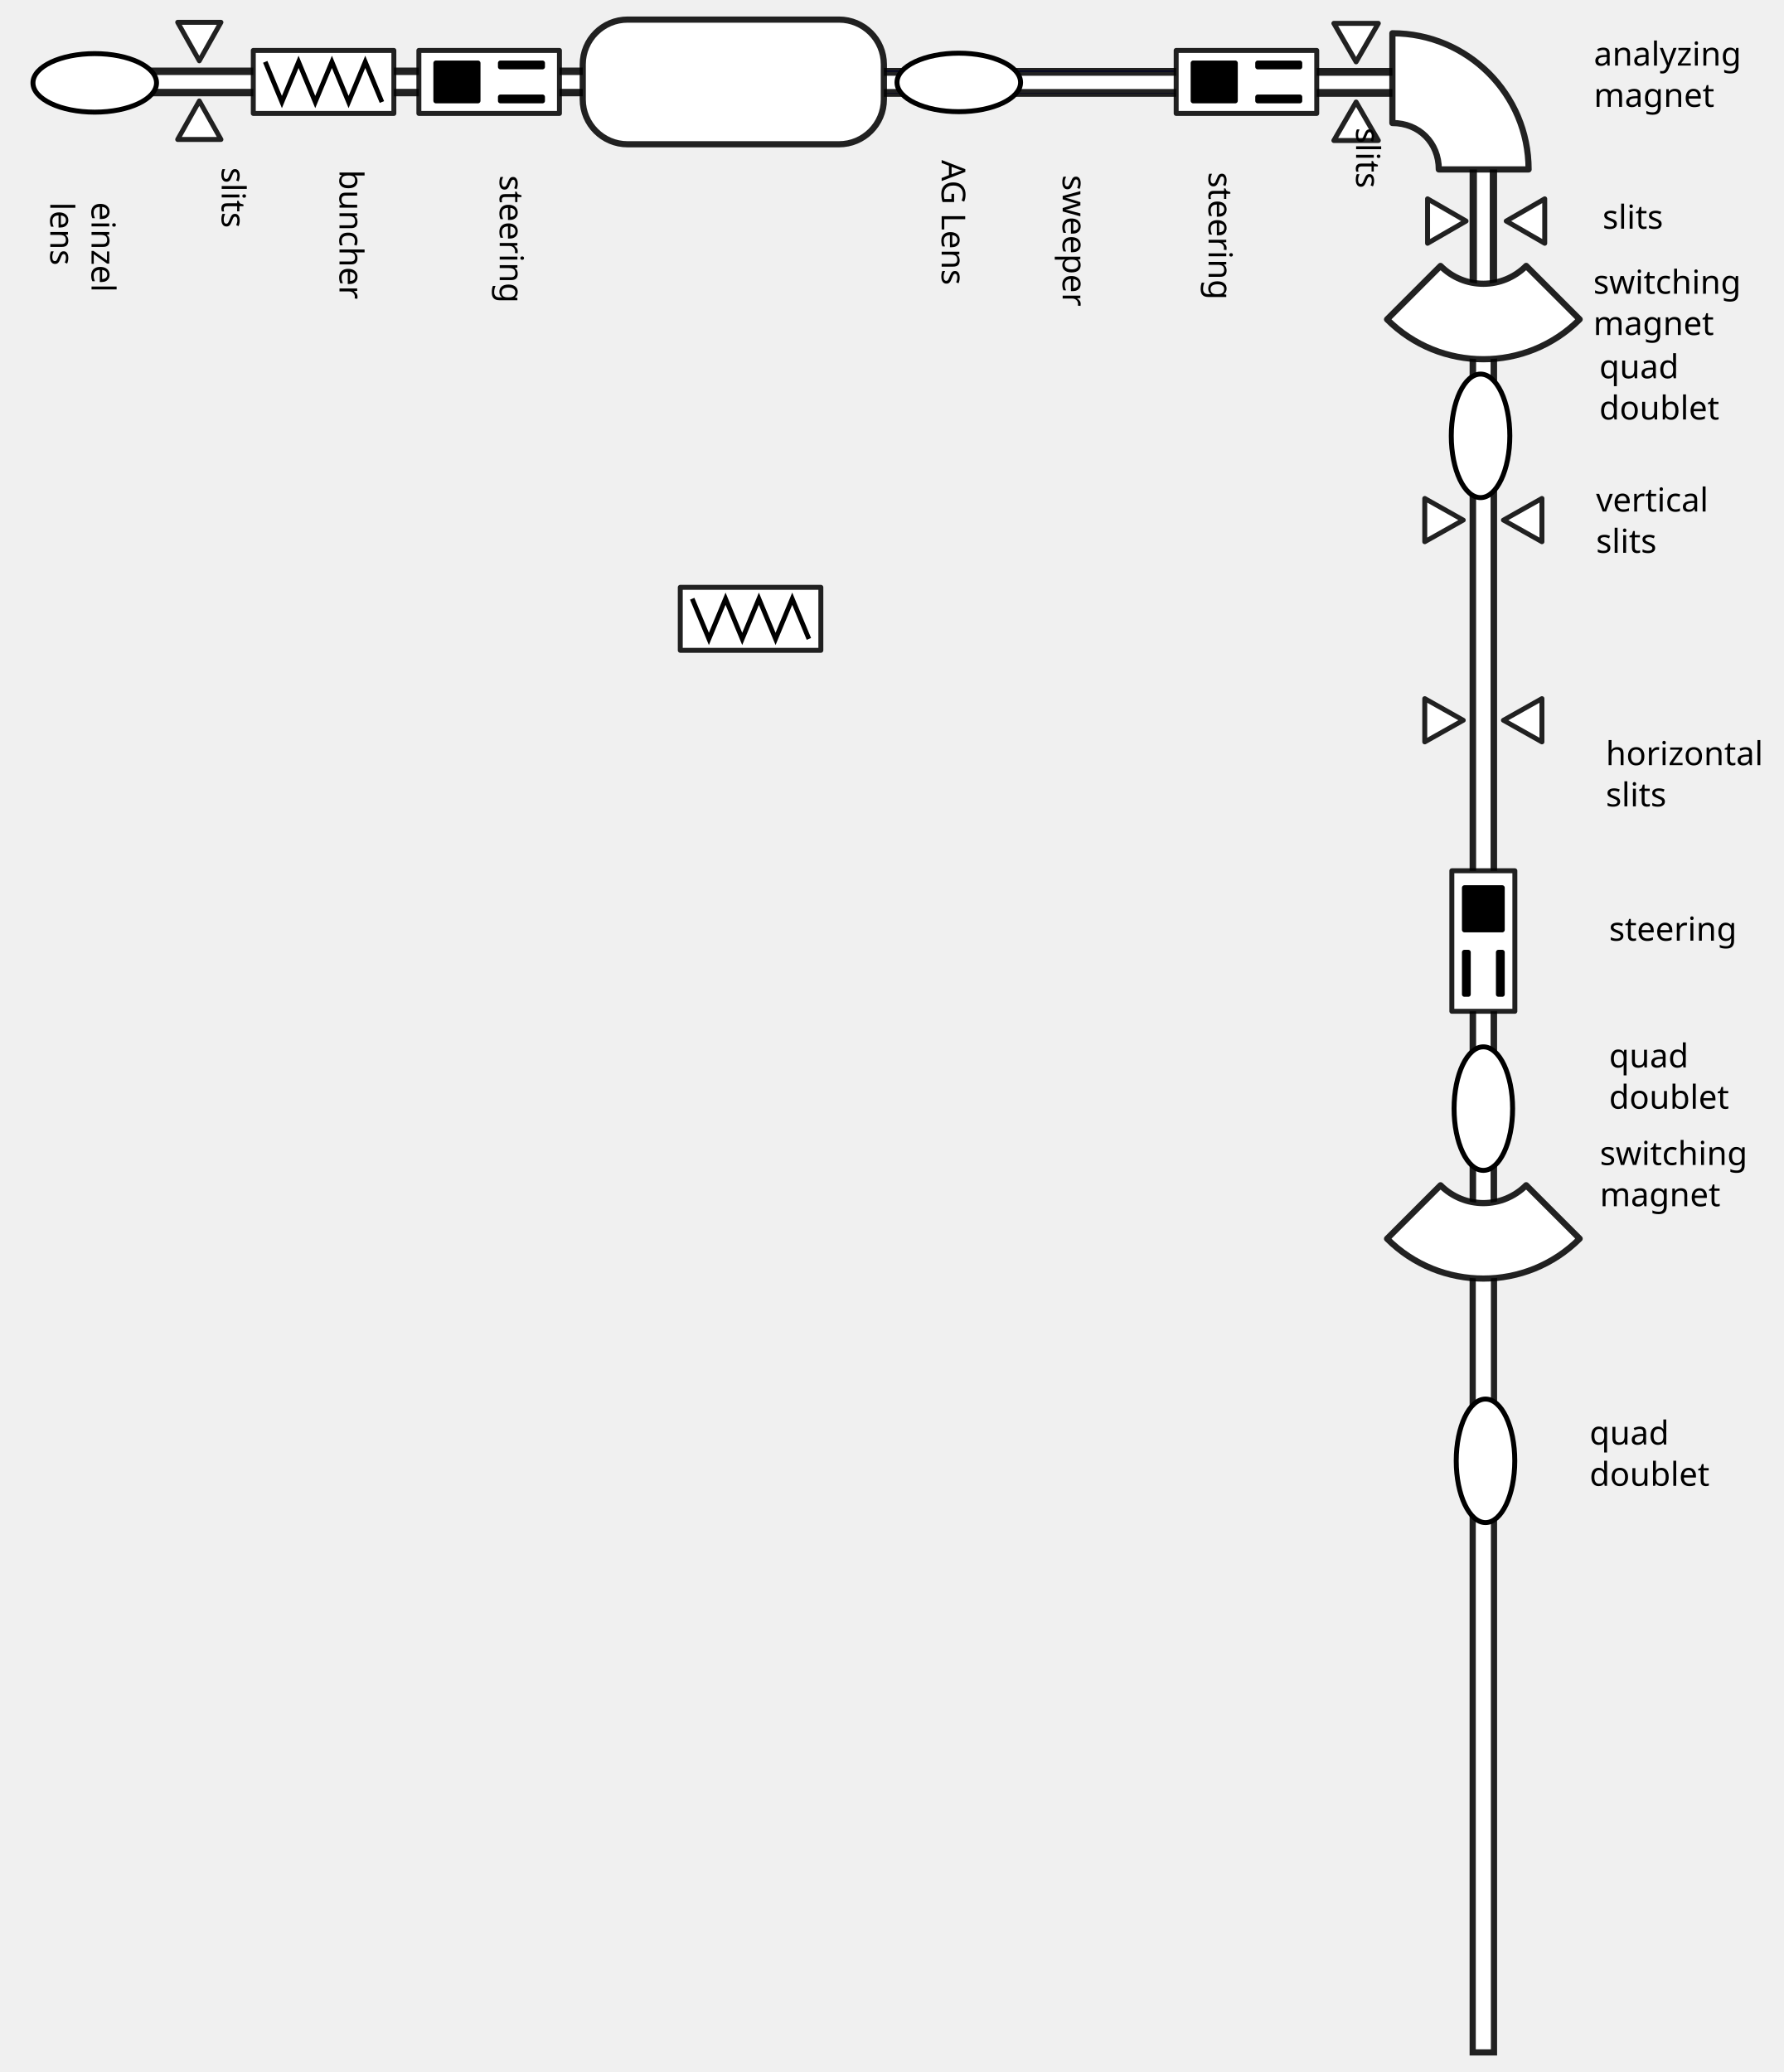
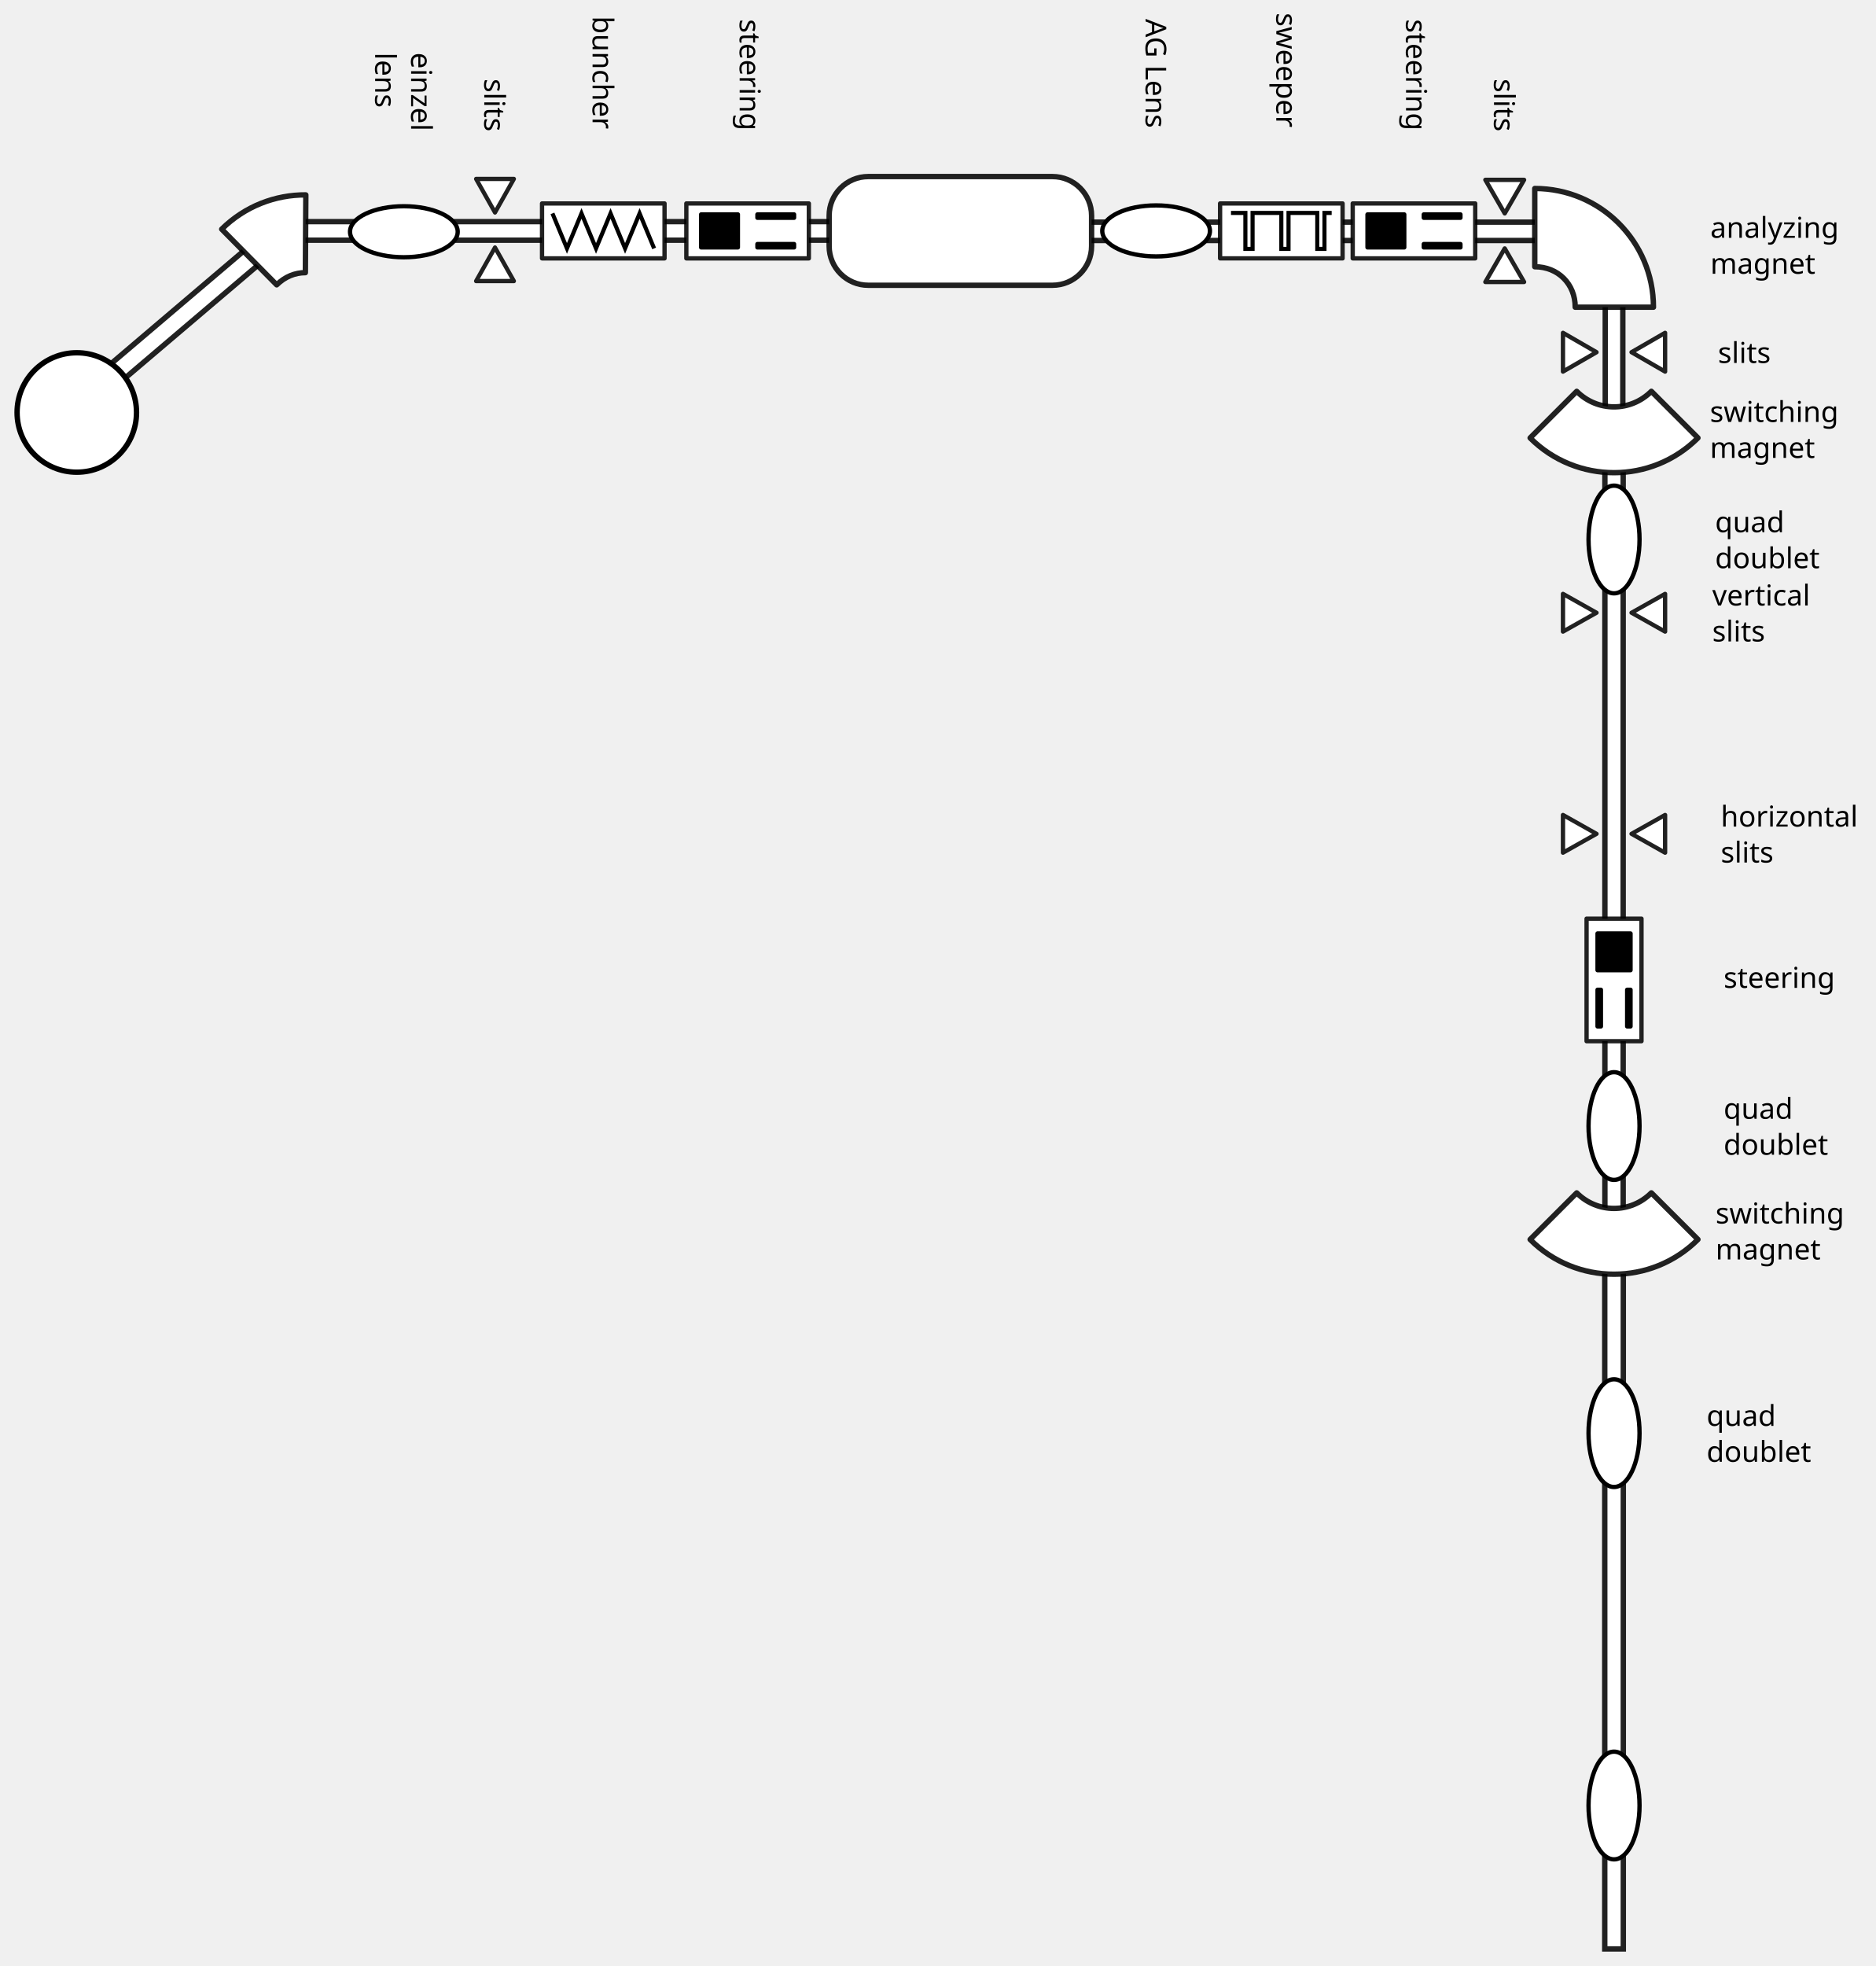
- <svg xmlns="http://www.w3.org/2000/svg" xmlns:ns1="http://www.openswatchbook.org/uri/2009/osb" xmlns:xlink="http://www.w3.org/1999/xlink" width="1081.021" height="1255.878" id="svg2" version="1.1" style="enable-background:new">
+ <svg xmlns="http://www.w3.org/2000/svg" xmlns:ns1="http://www.openswatchbook.org/uri/2009/osb" xmlns:xlink="http://www.w3.org/1999/xlink" width="1304.421" height="1366.747" id="svg2" version="1.1" style="enable-background:new">
  <defs id="defs4">
    <linearGradient id="linearGradient3824" ns1:paint="solid">
      <stop style="stop-color:#000000;stop-opacity:1;" offset="0" id="stop3826" />
    </linearGradient>
  </defs>
-   <g id="layer1" transform="translate(58.71048,-463.2827)">
-     <rect style="fill:#ffffff;fill-opacity:1;stroke:#000000;stroke-width:4.516;stroke-linejoin:miter;stroke-miterlimit:4;stroke-opacity:0.867;stroke-dasharray:none" id="rect2985" width="326.151" height="12.903" x="-25.706" y="506.492" />
-     <rect y="506.492" x="476.894" height="12.903" width="224.873" id="rect3757" style="fill:#95ffff;fill-opacity:0.995;stroke:#0000ff;stroke-width:1;stroke-linejoin:miter;stroke-miterlimit:4;stroke-opacity:0.867;stroke-dasharray:none" />
-     <rect style="fill:#ffffff;fill-opacity:1;stroke:#000000;stroke-width:4.733;stroke-linejoin:miter;stroke-miterlimit:4;stroke-opacity:0.867;stroke-dasharray:none" id="rect3761" width="362.033" height="12.765" x="452.394" y="506.838" />
-     <rect y="-846.264" x="547.379" height="12.205" width="103.959" id="rect3795" style="fill:#ffffff;fill-opacity:1;stroke:#000000;stroke-width:4.448;stroke-linejoin:miter;stroke-miterlimit:4;stroke-opacity:0.867;stroke-dasharray:none" transform="matrix(0,1,-1,0,0,0)" />
-     <rect transform="matrix(0,1,-1,0,0,0)" style="fill:#ffffff;fill-opacity:1;stroke:#000000;stroke-width:3.941;stroke-linejoin:miter;stroke-miterlimit:4;stroke-opacity:0.867;stroke-dasharray:none" id="rect3799" width="552.782" height="12.711" x="661.743" y="-846.517" />
+   <g id="layer1" transform="translate(282.1109,-352.414)">
+     <rect style="fill:#ffffff;fill-opacity:1;stroke:#000000;stroke-width:3.75;stroke-linejoin:miter;stroke-miterlimit:4;stroke-opacity:0.867;stroke-dasharray:none" id="rect2985" width="400" height="12.903" x="-88.71" y="506.492" />
+     <rect style="fill:#ffffff;fill-opacity:1;stroke:#000000;stroke-width:3.75;stroke-linejoin:miter;stroke-miterlimit:4;stroke-opacity:0.867;stroke-dasharray:none" id="rect3761" width="362.033" height="12.765" x="452.394" y="506.838" />
+     <rect y="-846.264" x="547.379" height="12.205" width="103.959" id="rect3795" style="fill:#ffffff;fill-opacity:1;stroke:#000000;stroke-width:3.75;stroke-linejoin:miter;stroke-miterlimit:4;stroke-opacity:0.867;stroke-dasharray:none" transform="matrix(0,1,-1,0,0,0)" />
+     <rect transform="matrix(0,1,-1,0,0,0)" style="fill:#ffffff;fill-opacity:1;stroke:#000000;stroke-width:3.75;stroke-linejoin:miter;stroke-miterlimit:4;stroke-opacity:0.867;stroke-dasharray:none" id="rect3799" width="552.782" height="12.711" x="661.743" y="-846.517" />
    <rect y="-846.613" x="1214.237" height="12.903" width="493.049" id="rect3803" style="fill:#ffffff;fill-opacity:1;stroke:#000000;stroke-width:3.75;stroke-linejoin:miter;stroke-miterlimit:4;stroke-opacity:0.867;stroke-dasharray:none" transform="matrix(0,1,-1,0,0,0)" />
    <path style="fill:#ffffff;fill-opacity:1;stroke:#000000;stroke-width:3.75;stroke-linejoin:round;stroke-miterlimit:4;stroke-opacity:0.867" d="m 785.045,483.45 0,54.406 c 16.167,0 28.125,11.951 28.125,28.094 0,0.011 10e-6,0.021 0,0.031 l 54.406,0 c 0,-0.011 0,-0.021 0,-0.031 0,-45.57 -36.962,-82.5 -82.531,-82.5 z" id="path3851" />
    <path style="fill:#ffffff;fill-opacity:1;stroke:#000000;stroke-width:3.75;stroke-linejoin:round;stroke-miterlimit:4;stroke-opacity:0.867" d="m 898.509,656.843 -32.394,-32.394 c -14.429,14.429 -37.488,14.44 -51.906,0.022 l -32.394,32.394 c 32.223,32.223 84.472,32.201 116.695,-0.022 z" id="path3857" />
    <path id="path3875" d="m 898.509,1214.07 -32.394,-32.394 c -14.429,14.429 -37.488,14.44 -51.906,0.022 l -32.394,32.394 c 32.223,32.223 84.472,32.2 116.695,-0.022 z" style="fill:#ffffff;fill-opacity:1;stroke:#000000;stroke-width:3.75;stroke-linejoin:round;stroke-miterlimit:4;stroke-opacity:0.867" />
    <g id="g3881" transform="matrix(0.9748598,0,0,1,-190.4515,-0.6345175)">
      <path transform="matrix(0.5623057,0,0,0.5623057,128.2907,313.7645)" d="m 232.514,332.567 -11.976,-20.742 -11.976,-20.742 23.951,0 23.951,0 -11.976,20.742 z" id="path3877" style="fill:#ffffff;fill-opacity:1;stroke:#000000;stroke-width:5.335;stroke-linejoin:round;stroke-miterlimit:4;stroke-opacity:0.867;stroke-dasharray:none" />
      <path style="fill:#ffffff;fill-opacity:1;stroke:#000000;stroke-width:5.335;stroke-linejoin:round;stroke-miterlimit:4;stroke-opacity:0.867;stroke-dasharray:none" id="path3879" d="m 232.514,332.567 -11.976,-20.742 -11.976,-20.742 23.951,0 23.951,0 -11.976,20.742 z" transform="matrix(0.5623057,0,0,-0.5623057,128.2907,712.123)" />
    </g>
-     <g id="g3885" transform="translate(504.0136,-5.6784668e-5)">
+     <g id="g3885" transform="translate(505.1226,-5.6784668e-5)">
      <path style="fill:#ffffff;fill-opacity:1;stroke:#000000;stroke-width:5.335;stroke-linejoin:round;stroke-miterlimit:4;stroke-opacity:0.867;stroke-dasharray:none" id="path3887" d="m 232.514,332.567 -11.976,-20.742 -11.976,-20.742 23.951,0 23.951,0 -11.976,20.742 z" transform="matrix(0.5623057,0,0,0.5623057,128.2907,313.7645)" />
      <path transform="matrix(0.5623057,0,0,-0.5623057,128.2907,712.123)" d="m 232.514,332.567 -11.976,-20.742 -11.976,-20.742 23.951,0 23.951,0 -11.976,20.742 z" id="path3889" style="fill:#ffffff;fill-opacity:1;stroke:#000000;stroke-width:5.335;stroke-linejoin:round;stroke-miterlimit:4;stroke-opacity:0.867;stroke-dasharray:none" />
    </g>
-     <g id="g3891" transform="matrix(0,1,-1,0,1354.8,338.2357)">
+     <g id="g3891" transform="matrix(0,1,-1,0,1353.105,338.2357)">
      <path style="fill:#ffffff;fill-opacity:1;stroke:#000000;stroke-width:5.335;stroke-linejoin:round;stroke-miterlimit:4;stroke-opacity:0.867;stroke-dasharray:none" id="path3893" d="m 232.514,332.567 -11.976,-20.742 -11.976,-20.742 23.951,0 23.951,0 -11.976,20.742 z" transform="matrix(0.5623057,0,0,0.5623057,128.2907,313.7645)" />
      <path transform="matrix(0.5623057,0,0,-0.5623057,128.2907,712.123)" d="m 232.514,332.567 -11.976,-20.742 -11.976,-20.742 23.951,0 23.951,0 -11.976,20.742 z" id="path3895" style="fill:#ffffff;fill-opacity:1;stroke:#000000;stroke-width:5.335;stroke-linejoin:round;stroke-miterlimit:4;stroke-opacity:0.867;stroke-dasharray:none" />
    </g>
-     <use x="0" y="0" xlink:href="#g3881" id="use3897" transform="matrix(0,0.9999993,-1,0,1352.471,716.4489)" width="796.477" height="1256.64" />
-     <use x="0" y="0" xlink:href="#g3881" id="use3899" transform="matrix(0,0.9999993,-1,0,1352.471,837.7777)" width="796.477" height="1256.64" />
+     <use x="0" y="0" xlink:href="#g3881" id="use3897" transform="matrix(0,0.9999993,-1,0,1352.471,716.3166)" width="796.477" height="1256.64" />
+     <use x="0" y="0" xlink:href="#g3881" id="use3899" transform="matrix(0,0.9999993,-1,0,1352.471,870.0119)" width="796.477" height="1256.64" />
    <g id="g3905" transform="translate(-170.2154,-145.1541)">
      <rect transform="translate(74.07204,472.0911)" y="166.915" x="190.922" height="38.184" width="85.181" id="rect3901" style="fill:#ffffff;fill-opacity:1;stroke:#000000;stroke-width:3;stroke-linejoin:round;stroke-miterlimit:4;stroke-opacity:0.867;stroke-dasharray:none" />
      <path id="path3903" d="m 272.231,645.922 10.101,24.352 10.101,-24.352 10.101,24.352 10.101,-24.352 10.101,24.352 10.101,-24.352 10.101,24.352" style="fill:none;stroke:#000000;stroke-width:2.85;stroke-linecap:butt;stroke-linejoin:miter;stroke-miterlimit:4;stroke-opacity:1;stroke-dasharray:none" />
    </g>
-     <use x="0" y="0" xlink:href="#g3905" id="use3909" transform="translate(258.7407,325.4237)" width="796.477" height="1256.64" />
+     <g id="g3995" transform="translate(215.1281,-325.3096)">
+       <rect style="fill:#ffffff;fill-opacity:1;stroke:#000000;stroke-width:3;stroke-linejoin:round;stroke-miterlimit:4;stroke-opacity:0.867;stroke-dasharray:none" id="rect3989" width="85.181" height="38.184" x="351.109" y="819.161" />
+       <path style="fill:none;stroke:#000000;stroke-width:2.85;stroke-linecap:butt;stroke-linejoin:miter;stroke-miterlimit:4;stroke-opacity:1;stroke-dasharray:none" d="m 358.699,825.753 10,0 0,25 5,0 0,-25 20,0 0,25 5,0 0,-25 20,0 0,25 5,0 0,-25 5,0" id="path3991" />
+     </g>
    <g id="g3968" transform="translate(-57.27668,-178.0054)">
      <rect style="fill:#ffffff;fill-opacity:1;stroke:#000000;stroke-width:3;stroke-linejoin:round;stroke-miterlimit:4;stroke-opacity:0.867;stroke-dasharray:none" id="rect3913" width="85.181" height="38.184" x="252.394" y="671.857" />
      <g transform="translate(-0.06103718,-2.005307)" id="g3963">
        <rect style="fill:#000000;fill-opacity:1;stroke:#000000;stroke-width:3.081;stroke-linejoin:round;stroke-miterlimit:4;stroke-opacity:1;stroke-dasharray:none;stroke-dashoffset:0" id="rect3919" width="25.479" height="22.853" x="262.775" y="681.528" />
        <rect y="681.488" x="301.877" height="2.334" width="25.479" id="rect3923" style="fill:#000000;fill-opacity:1;stroke:#000000;stroke-width:3;stroke-linejoin:round;stroke-miterlimit:4;stroke-opacity:1;stroke-dasharray:none" />
        <use x="0" y="0" xlink:href="#rect3923" id="use3925" transform="translate(0,20.59896)" width="796.477" height="1256.64" />
      </g>
    </g>
-     <use x="0" y="0" xlink:href="#g3968" id="use3975" transform="translate(458.9017,0)" width="796.477" height="1256.64" />
-     <use x="0" y="0" xlink:href="#use3975" id="use3977" transform="matrix(0,1,-1,0,1353.105,337.0403)" width="796.477" height="1256.64" style="fill:#ff0000" />
-     <text xml:space="preserve" style="font-size:20px;font-style:normal;font-weight:normal;line-height:125%;letter-spacing:0px;word-spacing:0px;fill:#000000;fill-opacity:1;stroke:none;font-family:Sans" x="585.767" y="3.242" id="text3122" transform="matrix(0,1,-1,0,0,0)">
-       <tspan id="tspan3124" x="585.767" y="3.242">einzel</tspan>
-       <tspan x="585.767" y="28.242" id="tspan3126">lens</tspan>
+     <use x="0" y="0" xlink:href="#g3968" id="use3975" transform="translate(463.3453,3.5931396e-6)" width="796.477" height="1256.64" />
+     <use x="0" y="0" xlink:href="#use3975" id="use3977" transform="matrix(0,1,-1,0,1353.105,332.5966)" width="796.477" height="1256.64" style="fill:#ff0000" />
+     <text xml:space="preserve" style="font-size:20px;font-style:normal;font-weight:normal;line-height:125%;letter-spacing:0px;word-spacing:0px;fill:#000000;fill-opacity:1;stroke:none;font-family:Sans" x="388.918" y="-3.747" id="text3122" transform="matrix(0,1,-1,0,0,0)">
+       <tspan id="tspan3124" x="388.918" y="-3.747">einzel</tspan>
+       <tspan x="388.918" y="21.253" id="tspan3126">lens</tspan>
    </text>
    <text xml:space="preserve" style="font-size:20px;font-style:normal;font-weight:normal;line-height:125%;letter-spacing:0px;word-spacing:0px;fill:#000000;fill-opacity:1;stroke:none;font-family:Sans" x="908.46" y="773.343" id="text3128">
      <tspan id="tspan3130" x="908.46" y="773.343">vertical</tspan>
      <tspan x="908.46" y="798.343" id="tspan3132">slits</tspan>
    </text>
-     <text xml:space="preserve" style="font-size:20px;font-style:normal;font-weight:normal;line-height:125%;letter-spacing:0px;word-spacing:0px;fill:#000000;fill-opacity:1;stroke:none;font-family:Sans" x="566.181" y="-147.011" id="text3134" transform="matrix(0,1,-1,0,0,0)">
-       <tspan id="tspan3136" x="566.181" y="-147.011">buncher</tspan>
+     <text xml:space="preserve" style="font-size:20px;font-style:normal;font-weight:normal;line-height:125%;letter-spacing:0px;word-spacing:0px;fill:#000000;fill-opacity:1;stroke:none;font-family:Sans" x="363.635" y="-129.913" id="text3134" transform="matrix(0,1,-1,0,0,0)">
+       <tspan id="tspan3136" x="363.635" y="-129.913">buncher</tspan>
    </text>
-     <text xml:space="preserve" style="font-size:20px;font-style:normal;font-weight:normal;line-height:125%;letter-spacing:0px;word-spacing:0px;fill:#000000;fill-opacity:1;stroke:none;font-family:Sans" x="569.521" y="-244.1" id="text3138" transform="matrix(0,1,-1,0,0,0)">
-       <tspan id="tspan3140" x="569.521" y="-244.1">steering</tspan>
+     <text xml:space="preserve" style="font-size:20px;font-style:normal;font-weight:normal;line-height:125%;letter-spacing:0px;word-spacing:0px;fill:#000000;fill-opacity:1;stroke:none;font-family:Sans" x="365.705" y="-232.19" id="text3138" transform="matrix(0,1,-1,0,0,0)">
+       <tspan id="tspan3140" x="365.705" y="-232.19">steering</tspan>
    </text>
-     <text xml:space="preserve" style="font-size:20px;font-style:normal;font-weight:normal;line-height:125%;letter-spacing:0px;word-spacing:0px;fill:#000000;fill-opacity:1;stroke:none;font-family:Sans" x="569.33" y="-585.232" id="text3142" transform="matrix(0,1,-1,0,0,0)">
-       <tspan id="tspan3144" x="569.33" y="-585.232">sweeper</tspan>
+     <text xml:space="preserve" style="font-size:20px;font-style:normal;font-weight:normal;line-height:125%;letter-spacing:0px;word-spacing:0px;fill:#000000;fill-opacity:1;stroke:none;font-family:Sans" x="361.33" y="-605.307" id="text3142" transform="matrix(0,1,-1,0,0,0)">
+       <tspan id="tspan3144" x="361.33" y="-605.307">sweeper</tspan>
    </text>
-     <text xml:space="preserve" style="font-size:20px;font-style:normal;font-weight:normal;line-height:125%;letter-spacing:0px;word-spacing:0px;fill:#000000;fill-opacity:1;stroke:none;font-family:Sans" x="567.55" y="-673.659" id="text3146" transform="matrix(0,1,-1,0,0,0)">
-       <tspan id="tspan3148" x="567.55" y="-673.659">steering</tspan>
+     <text xml:space="preserve" style="font-size:20px;font-style:normal;font-weight:normal;line-height:125%;letter-spacing:0px;word-spacing:0px;fill:#000000;fill-opacity:1;stroke:none;font-family:Sans" x="365.705" y="-695.536" id="text3146" transform="matrix(0,1,-1,0,0,0)">
+       <tspan id="tspan3148" x="365.705" y="-695.536">steering</tspan>
    </text>
    <text xml:space="preserve" style="font-size:20px;font-style:normal;font-weight:normal;line-height:125%;letter-spacing:0px;word-spacing:0px;fill:#000000;fill-opacity:1;stroke:none;font-family:Sans" x="914.371" y="927.039" id="text3150">
      <tspan id="tspan3152" x="914.371" y="927.039">horizontal</tspan>
      <tspan x="914.371" y="952.039" id="tspan3154">slits</tspan>
    </text>
    <text xml:space="preserve" style="font-size:20px;font-style:normal;font-weight:normal;line-height:125%;letter-spacing:0px;word-spacing:0px;fill:#000000;fill-opacity:1;stroke:none;font-family:Sans" x="589.166" y="502.761" id="text3156" transform="translate(-68.88549,461.7161)">
      <tspan id="tspan3158" x="589.166" y="502.761" />
    </text>
-     <text xml:space="preserve" style="font-size:20px;font-style:normal;font-weight:normal;line-height:125%;letter-spacing:0px;word-spacing:0px;fill:#000000;fill-opacity:1;stroke:none;font-family:Sans" x="564.76" y="-75.63" id="text3160" transform="matrix(0,1,-1,0,0,0)">
-       <tspan id="tspan3162" x="564.76" y="-75.63">slits</tspan>
+     <text xml:space="preserve" style="font-size:20px;font-style:normal;font-weight:normal;line-height:125%;letter-spacing:0px;word-spacing:0px;fill:#000000;fill-opacity:1;stroke:none;font-family:Sans" x="407.141" y="-54.615" id="text3160" transform="matrix(0,1,-1,0,0,0)">
+       <tspan id="tspan3162" x="407.141" y="-54.615">slits</tspan>
    </text>
-     <text xml:space="preserve" style="font-size:20px;font-style:normal;font-weight:normal;line-height:125%;letter-spacing:0px;word-spacing:0px;fill:#000000;fill-opacity:1;stroke:none;font-family:Sans" x="540.67" y="-763.048" id="text3164" transform="matrix(0,1,-1,0,0,0)">
-       <tspan id="tspan3166" x="540.67" y="-763.048">slits</tspan>
+     <text xml:space="preserve" style="font-size:20px;font-style:normal;font-weight:normal;line-height:125%;letter-spacing:0px;word-spacing:0px;fill:#000000;fill-opacity:1;stroke:none;font-family:Sans" x="407.141" y="-756.701" id="text3164" transform="matrix(0,1,-1,0,0,0)">
+       <tspan id="tspan3166" x="407.141" y="-756.701">slits</tspan>
    </text>
-     <text xml:space="preserve" style="font-size:20px;font-style:normal;font-weight:normal;line-height:125%;letter-spacing:0px;word-spacing:0px;fill:#000000;fill-opacity:1;stroke:none;font-family:Sans" x="916.341" y="1033.443" id="text3168">
-       <tspan id="tspan3170" x="916.341" y="1033.443">steering</tspan>
+     <text xml:space="preserve" style="font-size:20px;font-style:normal;font-weight:normal;line-height:125%;letter-spacing:0px;word-spacing:0px;fill:#000000;fill-opacity:1;stroke:none;font-family:Sans" x="916.341" y="1039.168" id="text3168">
+       <tspan id="tspan3170" x="916.341" y="1039.168">steering</tspan>
    </text>
-     <use x="0" y="0" xlink:href="#path3172" id="use3942" transform="matrix(0,1,-1,0,1351.71,205.1688)" width="948.337" height="1277.15" />
-     <use x="0" y="0" xlink:href="#path3172" id="use3944" transform="matrix(0,1,-1,0,1353.405,612.9423)" width="948.337" height="1277.15" />
-     <use x="0" y="0" xlink:href="#path3172" id="use3946" transform="matrix(0,1,-1,0,1354.708,826.4235)" width="948.337" height="1277.15" />
-     <use x="0" y="0" xlink:href="#path3172" id="use3948" transform="matrix(-1,0,0,-1,520.9951,1026.762)" width="948.337" height="1277.15" />
-     <text xml:space="preserve" style="font-size:20px;font-style:normal;font-weight:normal;line-height:125%;letter-spacing:0px;word-spacing:0px;fill:#000000;fill-opacity:1;stroke:none;font-family:Sans" x="560.257" y="-511.909" id="text3950" transform="matrix(0,1,-1,0,0,0)">
-       <tspan id="tspan3952" x="560.257" y="-511.909">AG Lens</tspan>
+     <use x="0" y="0" xlink:href="#path3172" id="use3942" transform="matrix(0,1,-1,0,1353.105,205.7083)" width="948.337" height="1277.15" />
+     <use x="0" y="0" xlink:href="#path3172" id="use3944" transform="matrix(0,1,-1,0,1353.105,613.4818)" width="948.337" height="1277.15" />
+     <use x="0" y="0" xlink:href="#path3172" id="use3946" transform="matrix(0,1,-1,0,1353.105,826.9629)" width="948.337" height="1277.15" />
+     <use x="0" y="0" xlink:href="#path3172" id="use3948" transform="matrix(-1,0,0,-1,520.4556,1026.463)" width="948.337" height="1277.15" />
+     <text xml:space="preserve" style="font-size:20px;font-style:normal;font-weight:normal;line-height:125%;letter-spacing:0px;word-spacing:0px;fill:#000000;fill-opacity:1;stroke:none;font-family:Sans" x="365.539" y="-514.473" id="text3950" transform="matrix(0,1,-1,0,0,0)">
+       <tspan id="tspan3952" x="365.539" y="-514.473">AG Lens</tspan>
    </text>
-     <text xml:space="preserve" style="font-size:20px;font-style:normal;font-weight:normal;line-height:125%;letter-spacing:0px;word-spacing:0px;fill:#000000;fill-opacity:1;stroke:none;font-family:Sans" x="912.401" y="601.914" id="text3954">
-       <tspan id="tspan3956" x="912.401" y="601.914">slits</tspan>
+     <text xml:space="preserve" style="font-size:20px;font-style:normal;font-weight:normal;line-height:125%;letter-spacing:0px;word-spacing:0px;fill:#000000;fill-opacity:1;stroke:none;font-family:Sans" x="912.401" y="604.726" id="text3954">
+       <tspan id="tspan3956" x="912.401" y="604.726">slits</tspan>
    </text>
-     <text xml:space="preserve" style="font-size:20px;font-style:normal;font-weight:normal;line-height:125%;letter-spacing:0px;word-spacing:0px;fill:#000000;fill-opacity:1;stroke:none;font-family:Sans" x="910.43" y="692.555" id="text3958">
-       <tspan id="tspan3960" x="910.43" y="692.555">quad</tspan>
-       <tspan x="910.43" y="717.555" id="tspan3962">doublet</tspan>
+     <text xml:space="preserve" style="font-size:20px;font-style:normal;font-weight:normal;line-height:125%;letter-spacing:0px;word-spacing:0px;fill:#000000;fill-opacity:1;stroke:none;font-family:Sans" x="910.43" y="722.417" id="text3958">
+       <tspan id="tspan3960" x="910.43" y="722.417">quad</tspan>
+       <tspan x="910.43" y="747.417" id="tspan3962">doublet</tspan>
    </text>
-     <text xml:space="preserve" style="font-size:20px;font-style:normal;font-weight:normal;line-height:125%;letter-spacing:0px;word-spacing:0px;fill:#000000;fill-opacity:1;stroke:none;font-family:Sans" x="916.341" y="1110.291" id="text3964">
-       <tspan id="tspan3966" x="916.341" y="1110.291">quad</tspan>
-       <tspan x="916.341" y="1135.291" id="tspan3968">doublet</tspan>
+     <text xml:space="preserve" style="font-size:20px;font-style:normal;font-weight:normal;line-height:125%;letter-spacing:0px;word-spacing:0px;fill:#000000;fill-opacity:1;stroke:none;font-family:Sans" x="916.341" y="1130.191" id="text3964">
+       <tspan id="tspan3966" x="916.341" y="1130.191">quad</tspan>
+       <tspan x="916.341" y="1155.191" id="tspan3968">doublet</tspan>
    </text>
-     <text xml:space="preserve" style="font-size:20px;font-style:normal;font-weight:normal;line-height:125%;letter-spacing:0px;word-spacing:0px;fill:#000000;fill-opacity:1;stroke:none;font-family:Sans" x="904.519" y="1338.864" id="text3970">
-       <tspan id="tspan3972" x="904.519" y="1338.864">quad</tspan>
-       <tspan x="904.519" y="1363.864" id="tspan3974">doublet</tspan>
+     <text xml:space="preserve" style="font-size:20px;font-style:normal;font-weight:normal;line-height:125%;letter-spacing:0px;word-spacing:0px;fill:#000000;fill-opacity:1;stroke:none;font-family:Sans" x="904.519" y="1343.672" id="text3970">
+       <tspan id="tspan3972" x="904.519" y="1343.672">quad</tspan>
+       <tspan x="904.519" y="1368.672" id="tspan3974">doublet</tspan>
    </text>
-     <text xml:space="preserve" style="font-size:20px;font-style:normal;font-weight:normal;line-height:125%;letter-spacing:0px;word-spacing:0px;fill:#000000;fill-opacity:1;stroke:none;font-family:Sans" x="906.812" y="641.323" id="text3986">
-       <tspan id="tspan3988" x="906.812" y="641.323">switching</tspan>
-       <tspan x="906.812" y="666.323" id="tspan3990">magnet</tspan>
+     <text xml:space="preserve" style="font-size:20px;font-style:normal;font-weight:normal;line-height:125%;letter-spacing:0px;word-spacing:0px;fill:#000000;fill-opacity:1;stroke:none;font-family:Sans" x="906.812" y="645.752" id="text3986">
+       <tspan id="tspan3988" x="906.812" y="645.752">switching</tspan>
+       <tspan x="906.812" y="670.752" id="tspan3990">magnet</tspan>
    </text>
-     <text xml:space="preserve" style="font-size:20px;font-style:normal;font-weight:normal;line-height:125%;letter-spacing:0px;word-spacing:0px;fill:#000000;fill-opacity:1;stroke:none;font-family:Sans" x="910.753" y="1169.404" id="text3992">
-       <tspan id="tspan3994" x="910.753" y="1169.404">switching</tspan>
-       <tspan x="910.753" y="1194.404" id="tspan3996">magnet</tspan>
+     <text xml:space="preserve" style="font-size:20px;font-style:normal;font-weight:normal;line-height:125%;letter-spacing:0px;word-spacing:0px;fill:#000000;fill-opacity:1;stroke:none;font-family:Sans" x="910.753" y="1202.979" id="text3992">
+       <tspan id="tspan3994" x="910.753" y="1202.979">switching</tspan>
+       <tspan x="910.753" y="1227.979" id="tspan3996">magnet</tspan>
    </text>
-     <text xml:space="preserve" style="font-size:20px;font-style:normal;font-weight:normal;line-height:125%;letter-spacing:0px;word-spacing:0px;fill:#000000;fill-opacity:1;stroke:none;font-family:Sans" x="907.099" y="503.04" id="text3998">
-       <tspan id="tspan4000" x="907.099" y="503.04">analyzing</tspan>
-       <tspan x="907.099" y="528.04" id="tspan4002">magnet</tspan>
+     <text xml:space="preserve" style="font-size:20px;font-style:normal;font-weight:normal;line-height:125%;letter-spacing:0px;word-spacing:0px;fill:#000000;fill-opacity:1;stroke:none;font-family:Sans" x="907.099" y="517.733" id="text3998">
+       <tspan id="tspan4000" x="907.099" y="517.733">analyzing</tspan>
+       <tspan x="907.099" y="542.733" id="tspan4002">magnet</tspan>
    </text>
-     <path style="fill:none;stroke:#000000;stroke-width:2;stroke-miterlimit:4;stroke-opacity:1;stroke-dasharray:none" id="path3101" d="m 240.678,668.59 a 41.525,41.525 0 1 1 -83.051,0 41.525,41.525 0 1 1 83.051,0 z" transform="translate(-419.7274,-12.98848)" />
+     <rect style="fill:#ffffff;fill-opacity:1;stroke:#000000;stroke-width:3.75;stroke-linejoin:miter;stroke-miterlimit:4;stroke-opacity:0.867;stroke-dasharray:none;enable-background:new" id="rect3761-8" width="187.539" height="13.938" x="-587.15" y="328.553" transform="matrix(0.7620342,-0.6475368,0.6475368,0.7620342,0,0)" />
+     <rect style="fill:#ffffff;fill-opacity:1;stroke:#000000;stroke-width:3.75;stroke-linejoin:round;stroke-miterlimit:4;stroke-opacity:0.867;stroke-dasharray:none" id="rect2987" width="182.479" height="75.572" x="294.415" y="475.158" rx="27.2" />
+     <path style="fill:#ffffff;fill-opacity:1;stroke:#000000;stroke-width:3;stroke-linejoin:round;stroke-miterlimit:4;stroke-opacity:1;stroke-dasharray:none;stroke-dashoffset:0" id="path3172" d="m 204.927,485.027 c 0,20.677 -7.94,37.439 -17.734,37.439 -9.794,0 -17.734,-16.762 -17.734,-37.439 0,-20.677 7.94,-37.439 17.734,-37.439 9.794,0 17.734,16.762 17.734,37.439 z" transform="matrix(0,1,-1,0,1006.78,325.7506)" />
+     <use x="0" y="0" xlink:href="#use3946" id="use3217" transform="translate(0,258.873)" width="1081.021" height="1255.878" />
    <path style="fill:#ffffff;fill-opacity:1;stroke:#000000;stroke-width:3.75;stroke-linejoin:round;stroke-miterlimit:4;stroke-opacity:0.867;enable-background:new" d="m -127.961,511.726 38.242,38.699 c 5.75,-5.682 12.856,-8.494 19.938,-8.456 0.332,-55.549 -0.087,15.161 0.321,-54.049 -0.007,-4e-5 -0.015,-0.022 -0.022,-0.022 -21.118,-0.12 -42.272,7.812 -58.479,23.828 z" id="path3851-0" />
-     <rect style="fill:#ffffff;fill-opacity:1;stroke:#000000;stroke-width:3.559;stroke-linejoin:miter;stroke-miterlimit:4;stroke-opacity:0.867;stroke-dasharray:none;enable-background:new" id="rect3761-8" width="187.539" height="13.938" x="-589.741" y="331.601" transform="matrix(0.7620342,-0.6475368,0.6475368,0.7620342,0,0)" />
-     <rect style="fill:#ffffff;fill-opacity:1;stroke:#000000;stroke-width:3.75;stroke-linejoin:round;stroke-miterlimit:4;stroke-opacity:0.867;stroke-dasharray:none" id="rect2987" width="182.479" height="75.572" x="294.415" y="475.158" rx="27.2" />
-     <path style="fill:#ffffff;stroke:#000000;stroke-width:3;stroke-linejoin:round;stroke-miterlimit:4;stroke-opacity:1;stroke-dasharray:none;stroke-dashoffset:0;fill-opacity:1" id="path3172" d="m 204.927,485.027 a 17.734,37.439 0 1 1 -35.468,0 17.734,37.439 0 1 1 35.468,0 z" transform="matrix(0,1,-1,0,1007.319,326.0503)" />
+     <path style="fill:#ffffff;fill-opacity:1;stroke:#000000;stroke-width:3.75;stroke-miterlimit:4;stroke-opacity:1;stroke-dasharray:none" id="path3101" d="m 240.678,668.59 c 0,22.934 -18.592,41.525 -41.525,41.525 -22.934,0 -41.525,-18.592 -41.525,-41.525 0,-22.934 18.592,-41.525 41.525,-41.525 22.934,0 41.525,18.592 41.525,41.525 z" transform="translate(-427.863,-29.42914)" />
  </g>
</svg>
